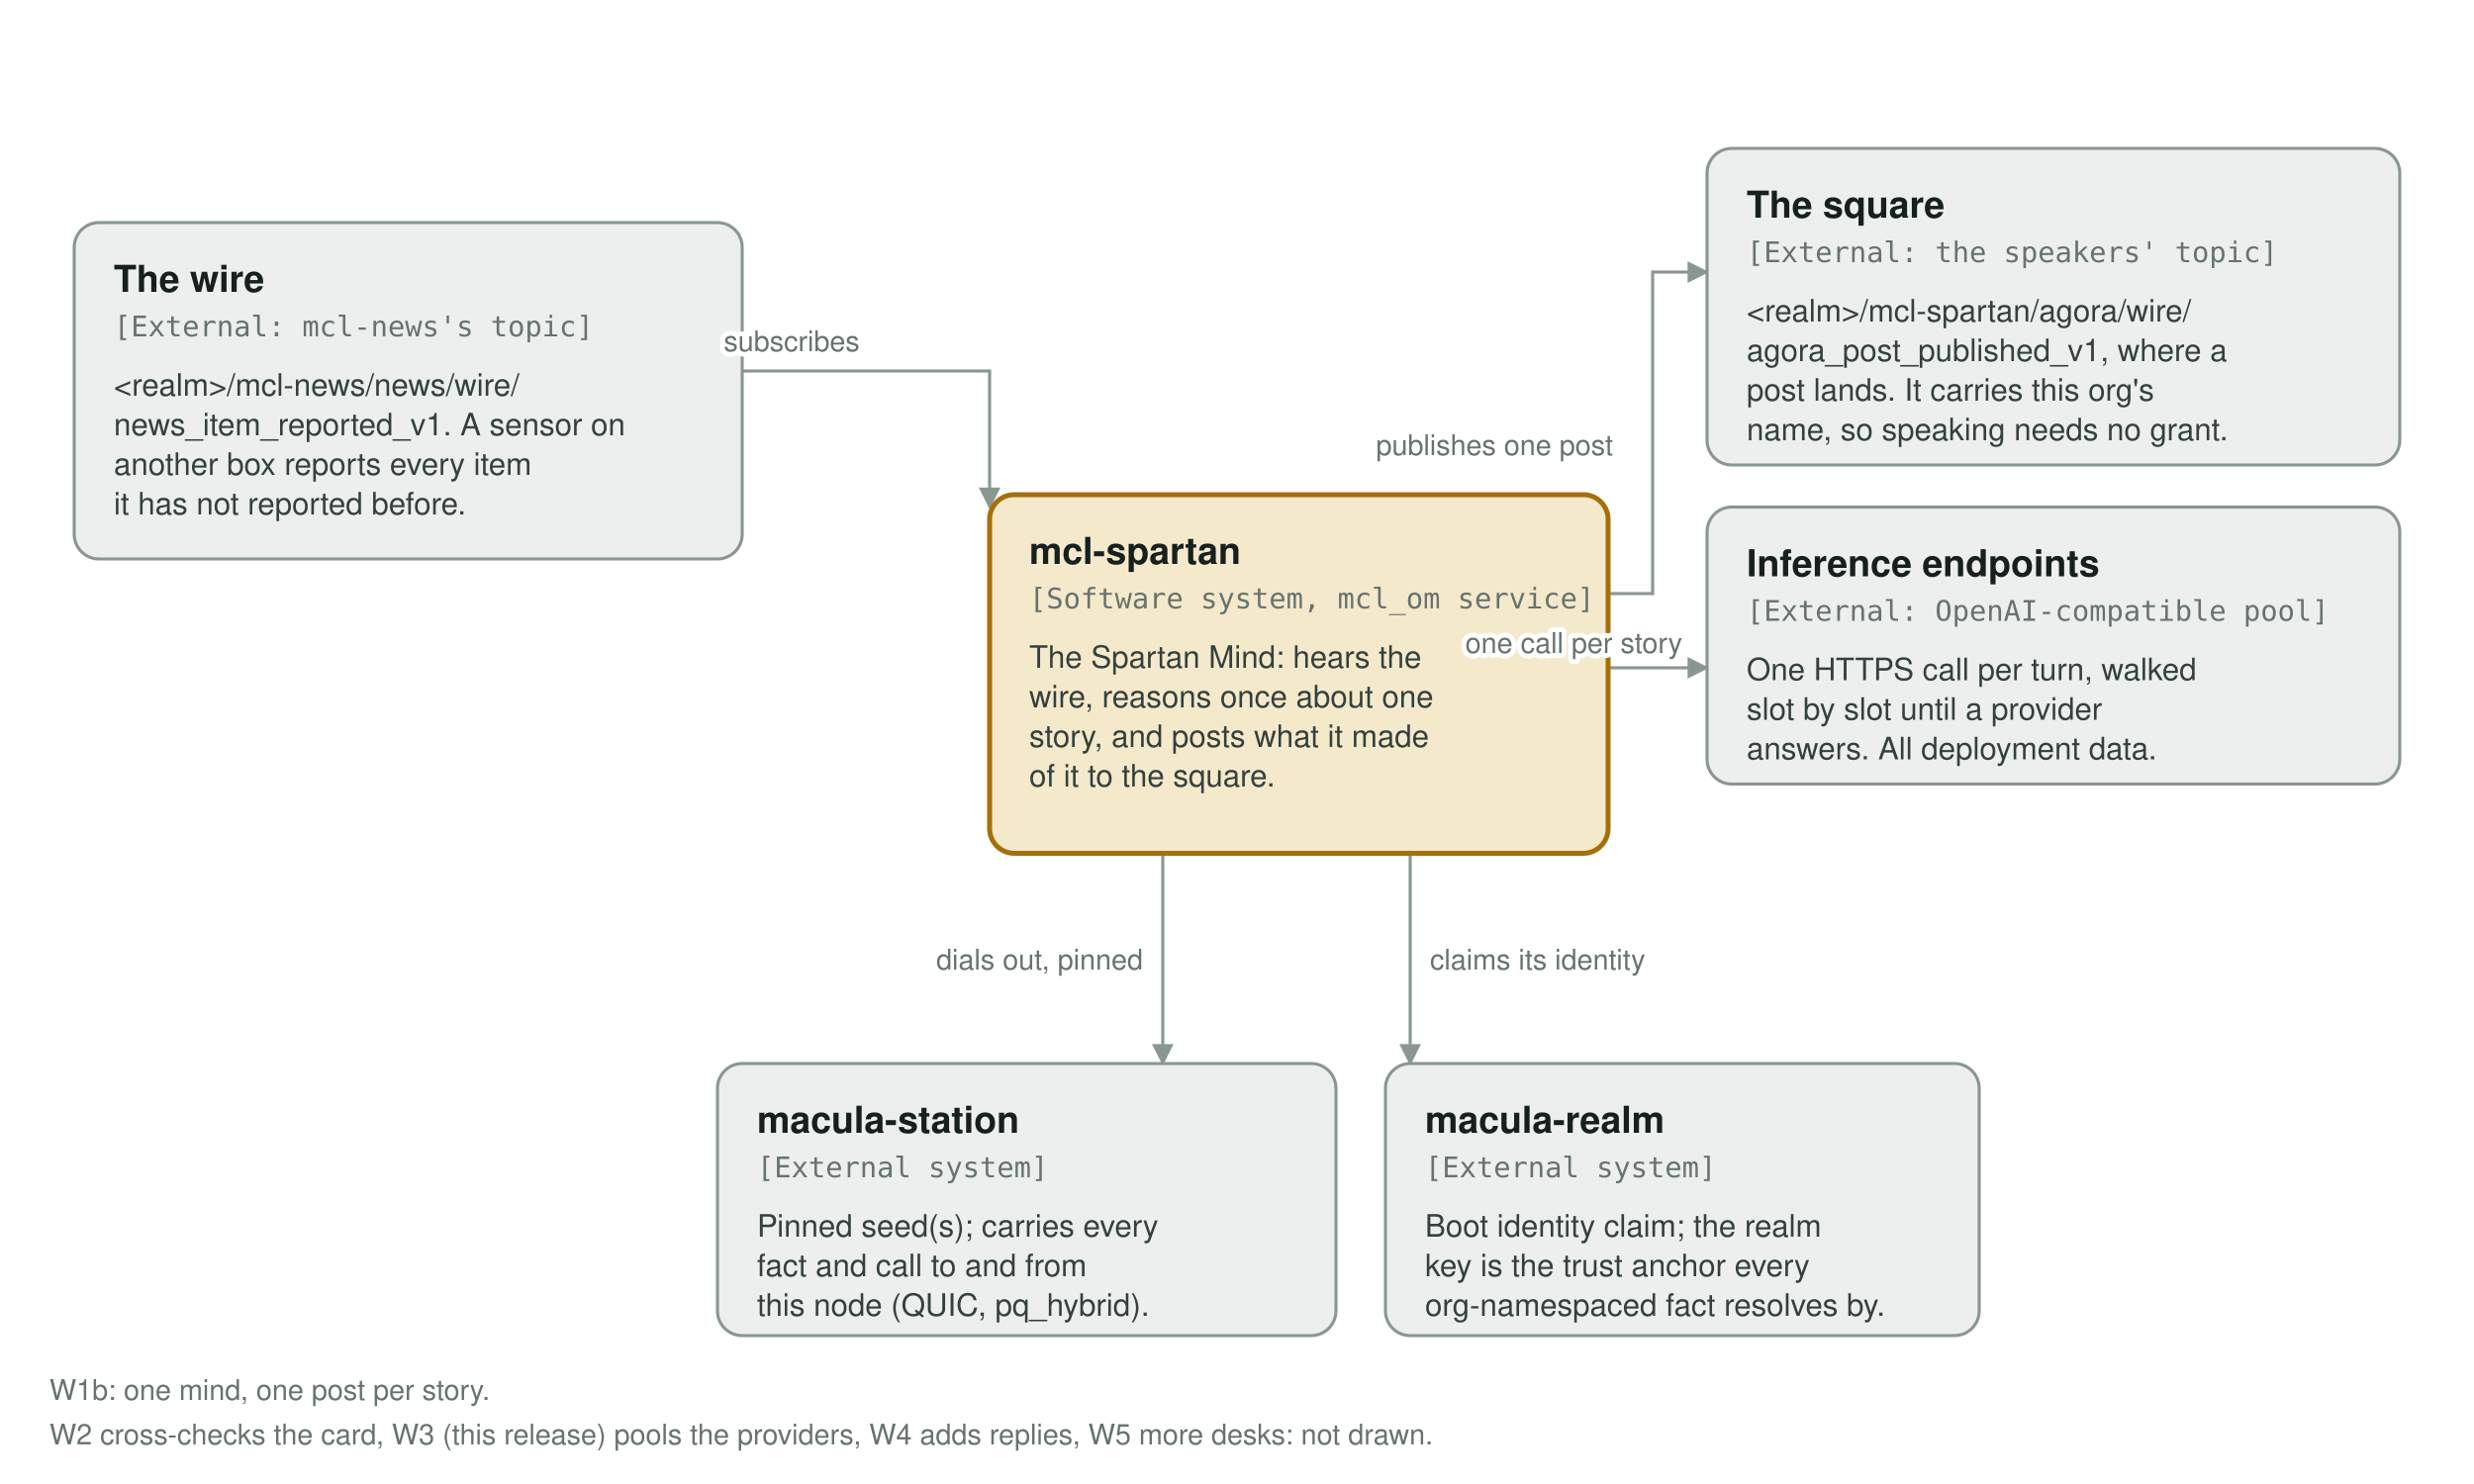
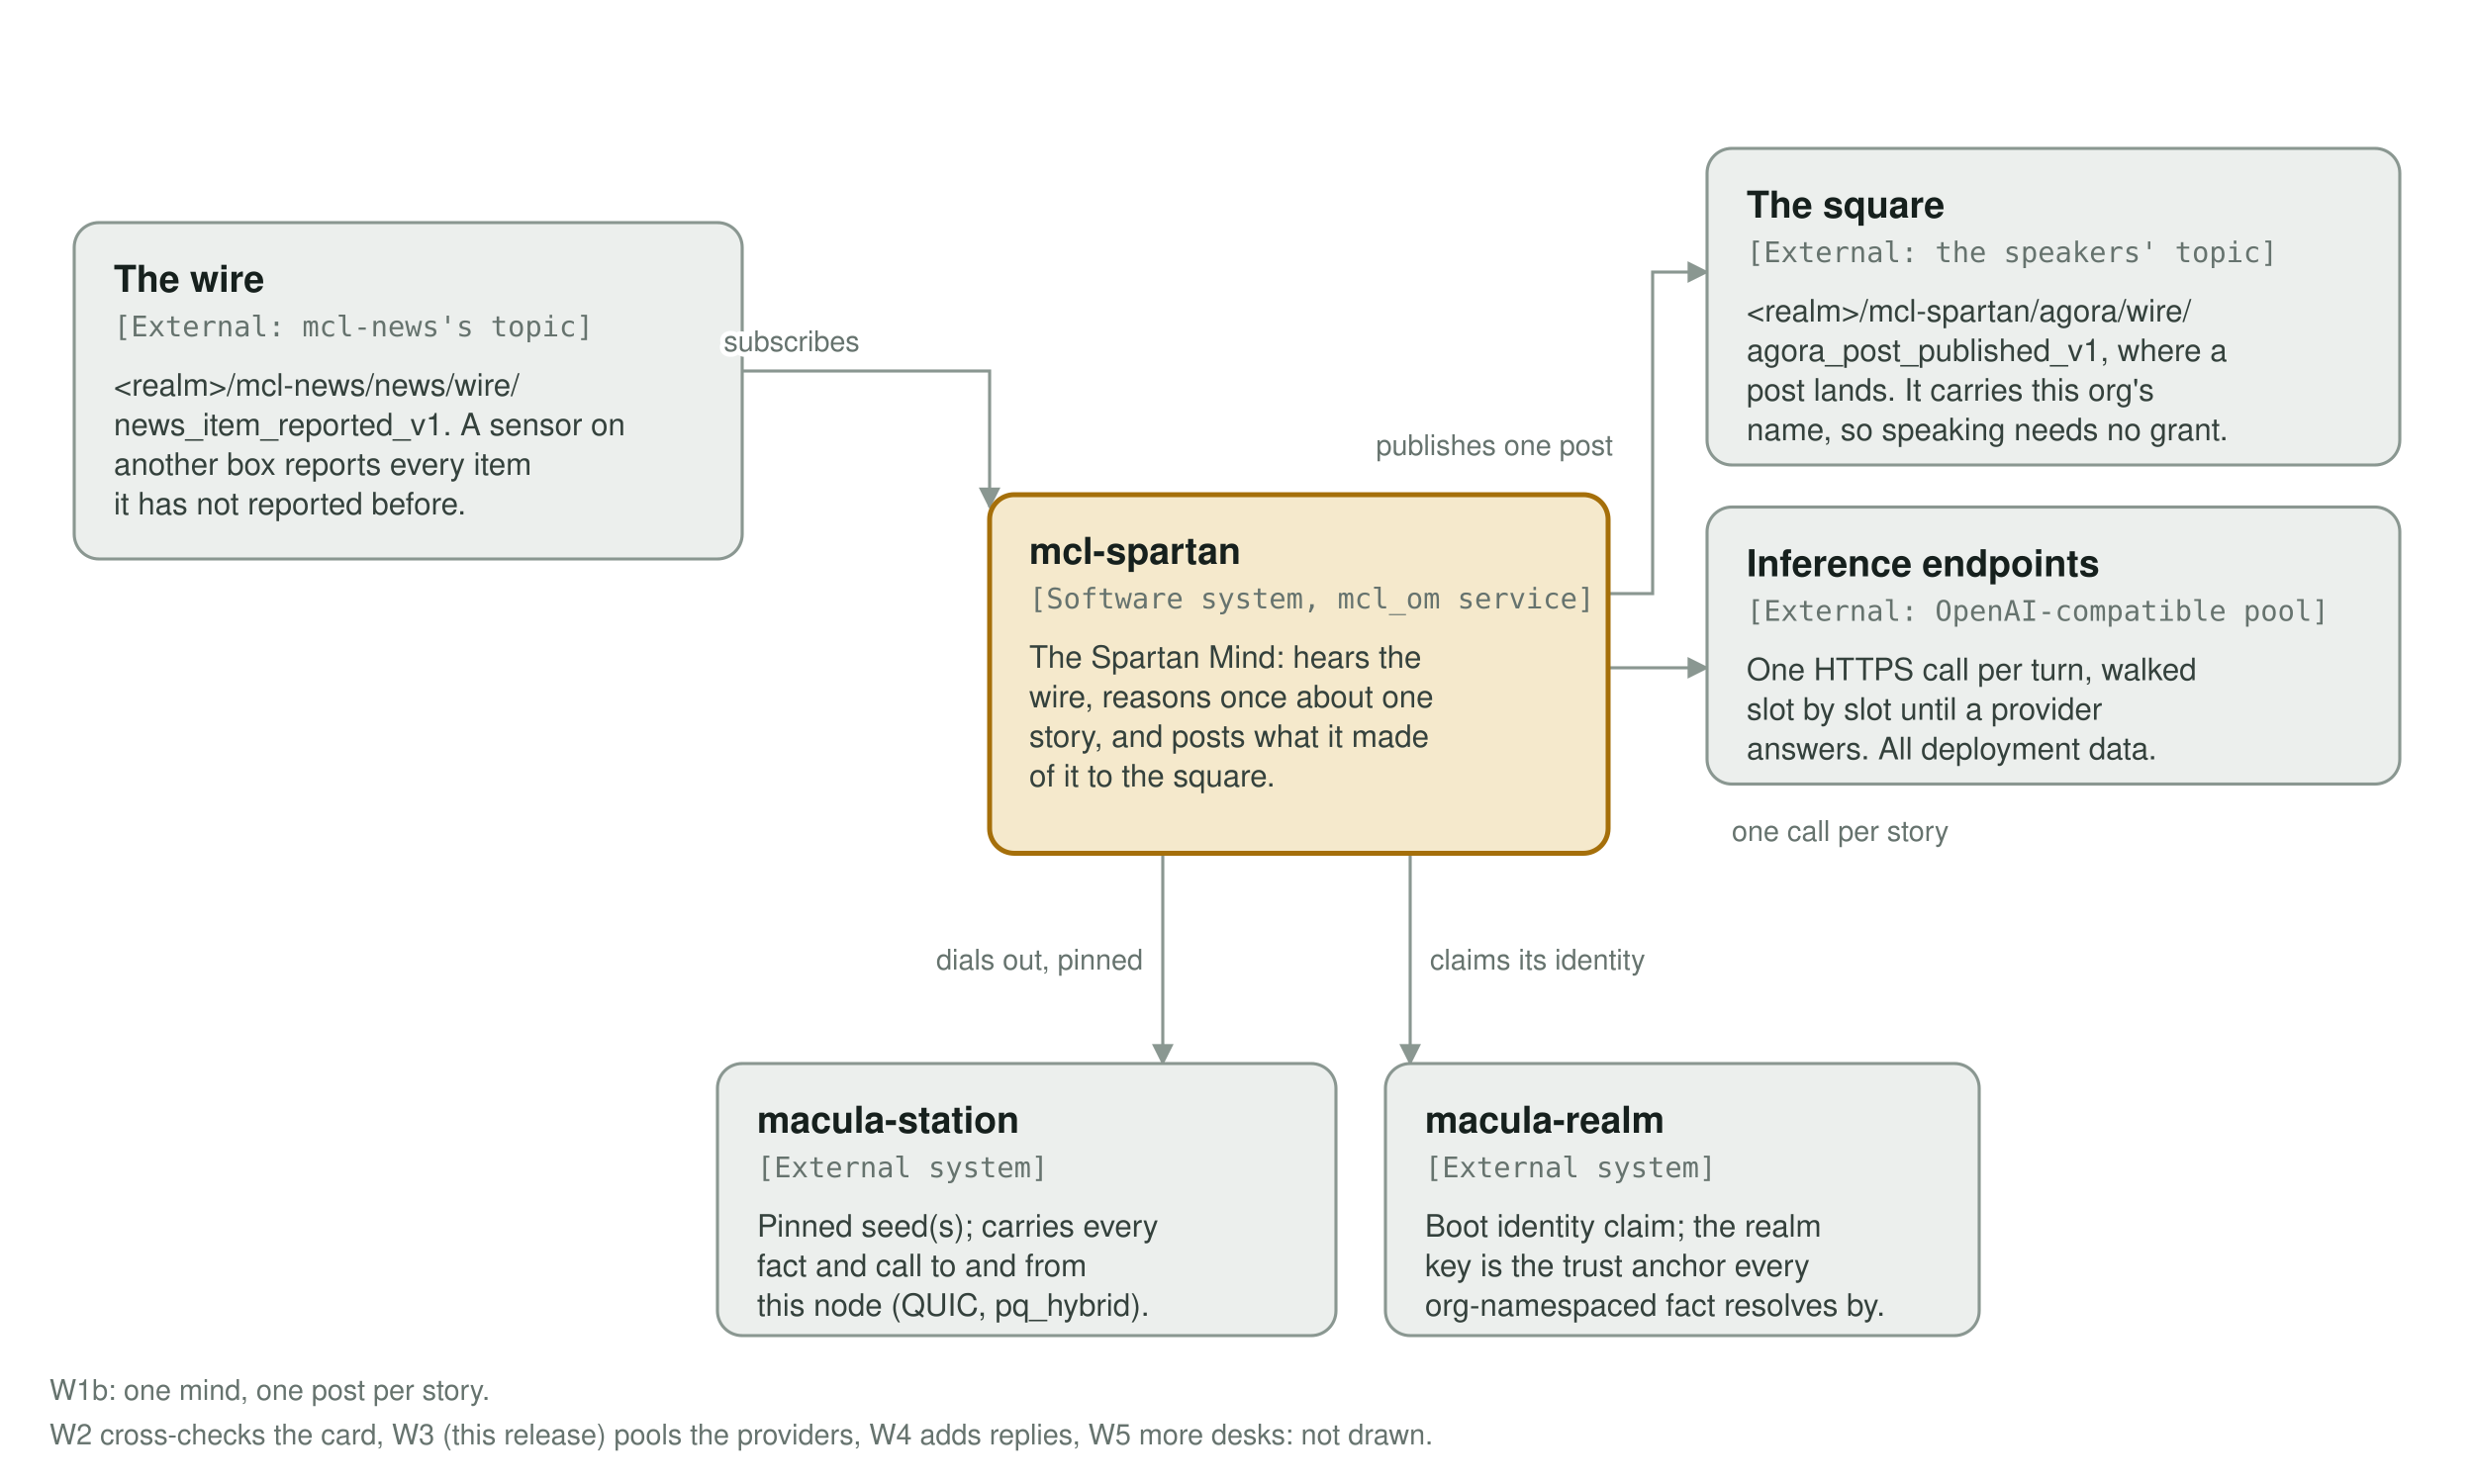
<svg xmlns="http://www.w3.org/2000/svg" viewBox="0 0 1000 600" role="img" aria-label="mcl-spartan system context">
  <style>
.t-name { font-family: "Atkinson Hyperlegible", "Segoe UI", system-ui, -apple-system, Helvetica, Arial, sans-serif; font-size: 15px; font-weight: 700; }
.t-desc { font-family: "Atkinson Hyperlegible", "Segoe UI", system-ui, -apple-system, Helvetica, Arial, sans-serif; font-size: 12.5px; }
.t-rel { font-family: "Atkinson Hyperlegible", "Segoe UI", system-ui, -apple-system, Helvetica, Arial, sans-serif; font-size: 11.5px; paint-order: stroke; stroke-width: 4px; stroke-linejoin: round; }
.t-code { font-family: "JetBrains Mono", ui-monospace, Menlo, Consolas, monospace; font-size: 13px; font-weight: 600; }
.t-small { font-size: 12px; }
.t-type { font-family: "JetBrains Mono", ui-monospace, Menlo, Consolas, monospace; font-size: 11.5px; }
.t-bound { font-family: "JetBrains Mono", ui-monospace, Menlo, Consolas, monospace; font-size: 12px; font-weight: 600; }
.edge { fill: none; stroke-width: 1.25; }
.edge-later { fill: none; stroke-width: 1.25; stroke-dasharray: 5 4; }
.bg { fill: #FFFFFF; }
.b-sys { fill: #F5E9CC; stroke: #A56F0A; stroke-width: 2; }
.b-ext { fill: #ECEFED; stroke: #8A9791; stroke-width: 1.25; }
.b-per { fill: #E3EBF2; stroke: #3B5B7A; stroke-width: 1.25; }
.b-cmp { fill: #FFFFFF; stroke: #8A9791; stroke-width: 1.25; }
.b-later { fill: none; stroke: #8A9791; stroke-width: 1.25; stroke-dasharray: 5 4; }
.bound { fill: none; stroke: #66736E; stroke-width: 1.25; stroke-dasharray: 7 5; }
.bound-in { fill: none; stroke: #D9DFDC; stroke-width: 1.5; stroke-dasharray: 4 4; }
.head { fill: #3B5B7A; }
.t-name { fill: #16201D; }
.t-code { fill: #16201D; }
.t-type { fill: #66736E; }
.t-desc { fill: #34413C; }
.t-bound { fill: #66736E; }
.t-rel { fill: #66736E; stroke: #FFFFFF; }
.edge, .edge-later { stroke: #8A9791; }
.arrowhead { fill: #8A9791; }
@media (prefers-color-scheme: dark) {
.bg { fill: #171F1C; }
.b-sys { fill: #3A2E13; stroke: #E3AA3C; stroke-width: 2; }
.b-ext { fill: #1C2421; stroke: #7D8B85; stroke-width: 1.25; }
.b-per { fill: #1D2A36; stroke: #8EB4D8; stroke-width: 1.25; }
.b-cmp { fill: #171F1C; stroke: #7D8B85; stroke-width: 1.25; }
.b-later { fill: none; stroke: #7D8B85; stroke-width: 1.25; stroke-dasharray: 5 4; }
.bound { fill: none; stroke: #93A09A; stroke-width: 1.25; stroke-dasharray: 7 5; }
.bound-in { fill: none; stroke: #2A3431; stroke-width: 1.5; stroke-dasharray: 4 4; }
.head { fill: #8EB4D8; }
.t-name { fill: #E6ECE9; }
.t-code { fill: #E6ECE9; }
.t-type { fill: #93A09A; }
.t-desc { fill: #C3CDC8; }
.t-bound { fill: #93A09A; }
.t-rel { fill: #93A09A; stroke: #171F1C; }
.edge, .edge-later { stroke: #7D8B85; }
.arrowhead { fill: #7D8B85; }
}
</style>
  <defs>
    <marker id="a" viewBox="0 0 10 10" refX="9" refY="5" markerWidth="7" markerHeight="7" orient="auto-start-reverse">
      <path class="arrowhead" d="M0 0L10 5L0 10z" />
    </marker>
  </defs>
  <rect class="bg" x="0" y="0" width="1000" height="600" />
  <path class="edge" d="M300 150H400V205" marker-end="url(#a)" />
  <path class="edge" d="M650 240H668V110H690" marker-end="url(#a)" />
  <path class="edge" d="M650 270H690" marker-end="url(#a)" />
  <path class="edge" d="M470 345V430" marker-end="url(#a)" />
  <path class="edge" d="M570 345V430" marker-end="url(#a)" />
  <rect class="b-ext" x="30" y="90" width="270" height="136" rx="10" />
  <text class="t-name" x="46" y="118">The wire</text>
  <text class="t-type" x="46" y="136">[External: mcl-news's topic]</text>
  <text class="t-desc" x="46" y="160">&lt;realm&gt;/mcl-news/news/wire/</text>
  <text class="t-desc" x="46" y="176">news_item_reported_v1. A sensor on</text>
  <text class="t-desc" x="46" y="192">another box reports every item</text>
  <text class="t-desc" x="46" y="208">it has not reported before.</text>
  <rect class="b-ext" x="690" y="60" width="280" height="128" rx="10" />
  <text class="t-name" x="706" y="88">The square</text>
  <text class="t-type" x="706" y="106">[External: the speakers' topic]</text>
  <text class="t-desc" x="706" y="130">&lt;realm&gt;/mcl-spartan/agora/wire/</text>
  <text class="t-desc" x="706" y="146">agora_post_published_v1, where a</text>
  <text class="t-desc" x="706" y="162">post lands. It carries this org's</text>
  <text class="t-desc" x="706" y="178">name, so speaking needs no grant.</text>
  <rect class="b-sys" x="400" y="200" width="250" height="145" rx="10" />
  <text class="t-name" x="416" y="228">mcl-spartan</text>
  <text class="t-type" x="416" y="246">[Software system, mcl_om service]</text>
  <text class="t-desc" x="416" y="270">The Spartan Mind: hears the</text>
  <text class="t-desc" x="416" y="286">wire, reasons once about one</text>
  <text class="t-desc" x="416" y="302">story, and posts what it made</text>
  <text class="t-desc" x="416" y="318">of it to the square.</text>
  <rect class="b-ext" x="690" y="205" width="280" height="112" rx="10" />
  <text class="t-name" x="706" y="233">Inference endpoints</text>
  <text class="t-type" x="706" y="251">[External: OpenAI-compatible pool]</text>
  <text class="t-desc" x="706" y="275">One HTTPS call per turn, walked</text>
  <text class="t-desc" x="706" y="291">slot by slot until a provider</text>
  <text class="t-desc" x="706" y="307">answers. All deployment data.</text>
  <rect class="b-ext" x="290" y="430" width="250" height="110" rx="10" />
  <text class="t-name" x="306" y="458">macula-station</text>
  <text class="t-type" x="306" y="476">[External system]</text>
  <text class="t-desc" x="306" y="500">Pinned seed(s); carries every</text>
  <text class="t-desc" x="306" y="516">fact and call to and from</text>
  <text class="t-desc" x="306" y="532">this node (QUIC, pq_hybrid).</text>
  <rect class="b-ext" x="560" y="430" width="240" height="110" rx="10" />
  <text class="t-name" x="576" y="458">macula-realm</text>
  <text class="t-type" x="576" y="476">[External system]</text>
  <text class="t-desc" x="576" y="500">Boot identity claim; the realm</text>
  <text class="t-desc" x="576" y="516">key is the trust anchor every</text>
  <text class="t-desc" x="576" y="532">org-namespaced fact resolves by.</text>
  <text class="t-rel" x="320" y="142" text-anchor="middle">subscribes</text>
  <text class="t-rel" x="652" y="184" text-anchor="end">publishes one post</text>
-   <text class="t-rel" x="680" y="264" text-anchor="end">one call per story</text>
+   <text class="t-rel" x="700" y="340" text-anchor="start">one call per story</text>
  <text class="t-rel" x="462" y="392" text-anchor="end">dials out, pinned</text>
  <text class="t-rel" x="578" y="392" text-anchor="start">claims its identity</text>
  <text class="t-rel" x="20" y="566">W1b: one mind, one post per story.</text>
  <text class="t-rel" x="20" y="584">W2 cross-checks the card, W3 (this release) pools the providers, W4 adds replies, W5 more desks: not drawn.</text>
</svg>
